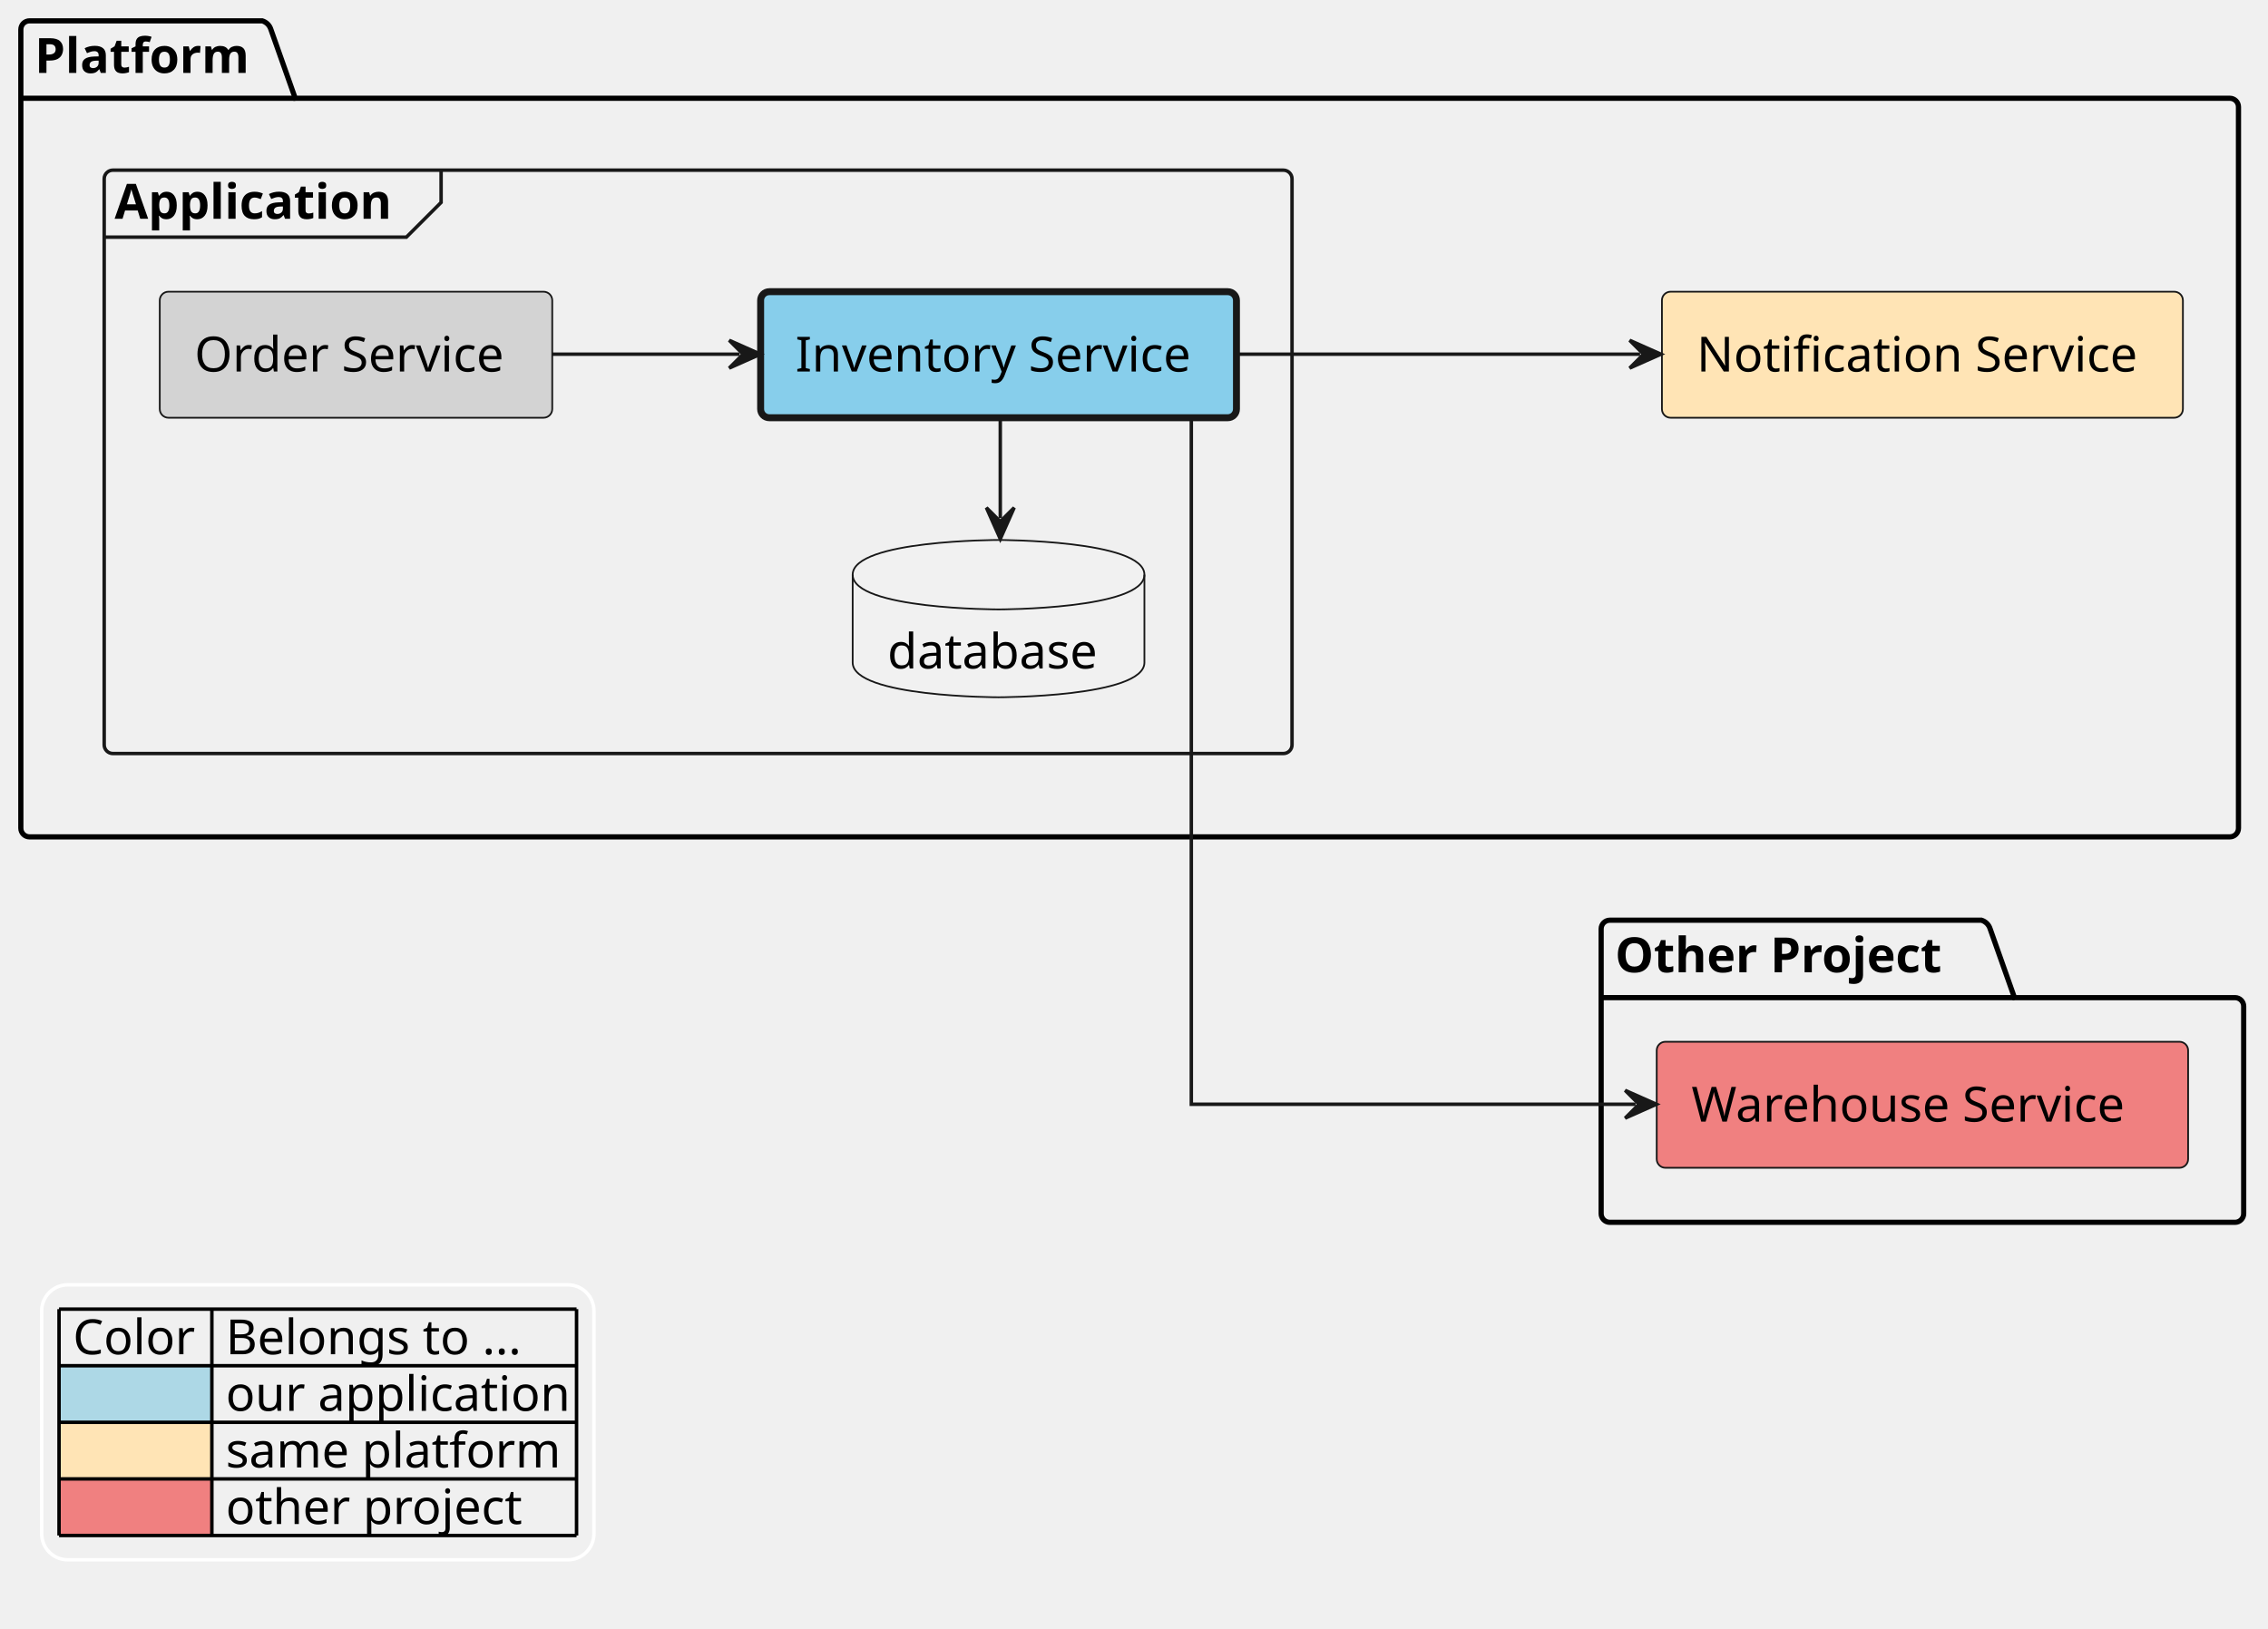
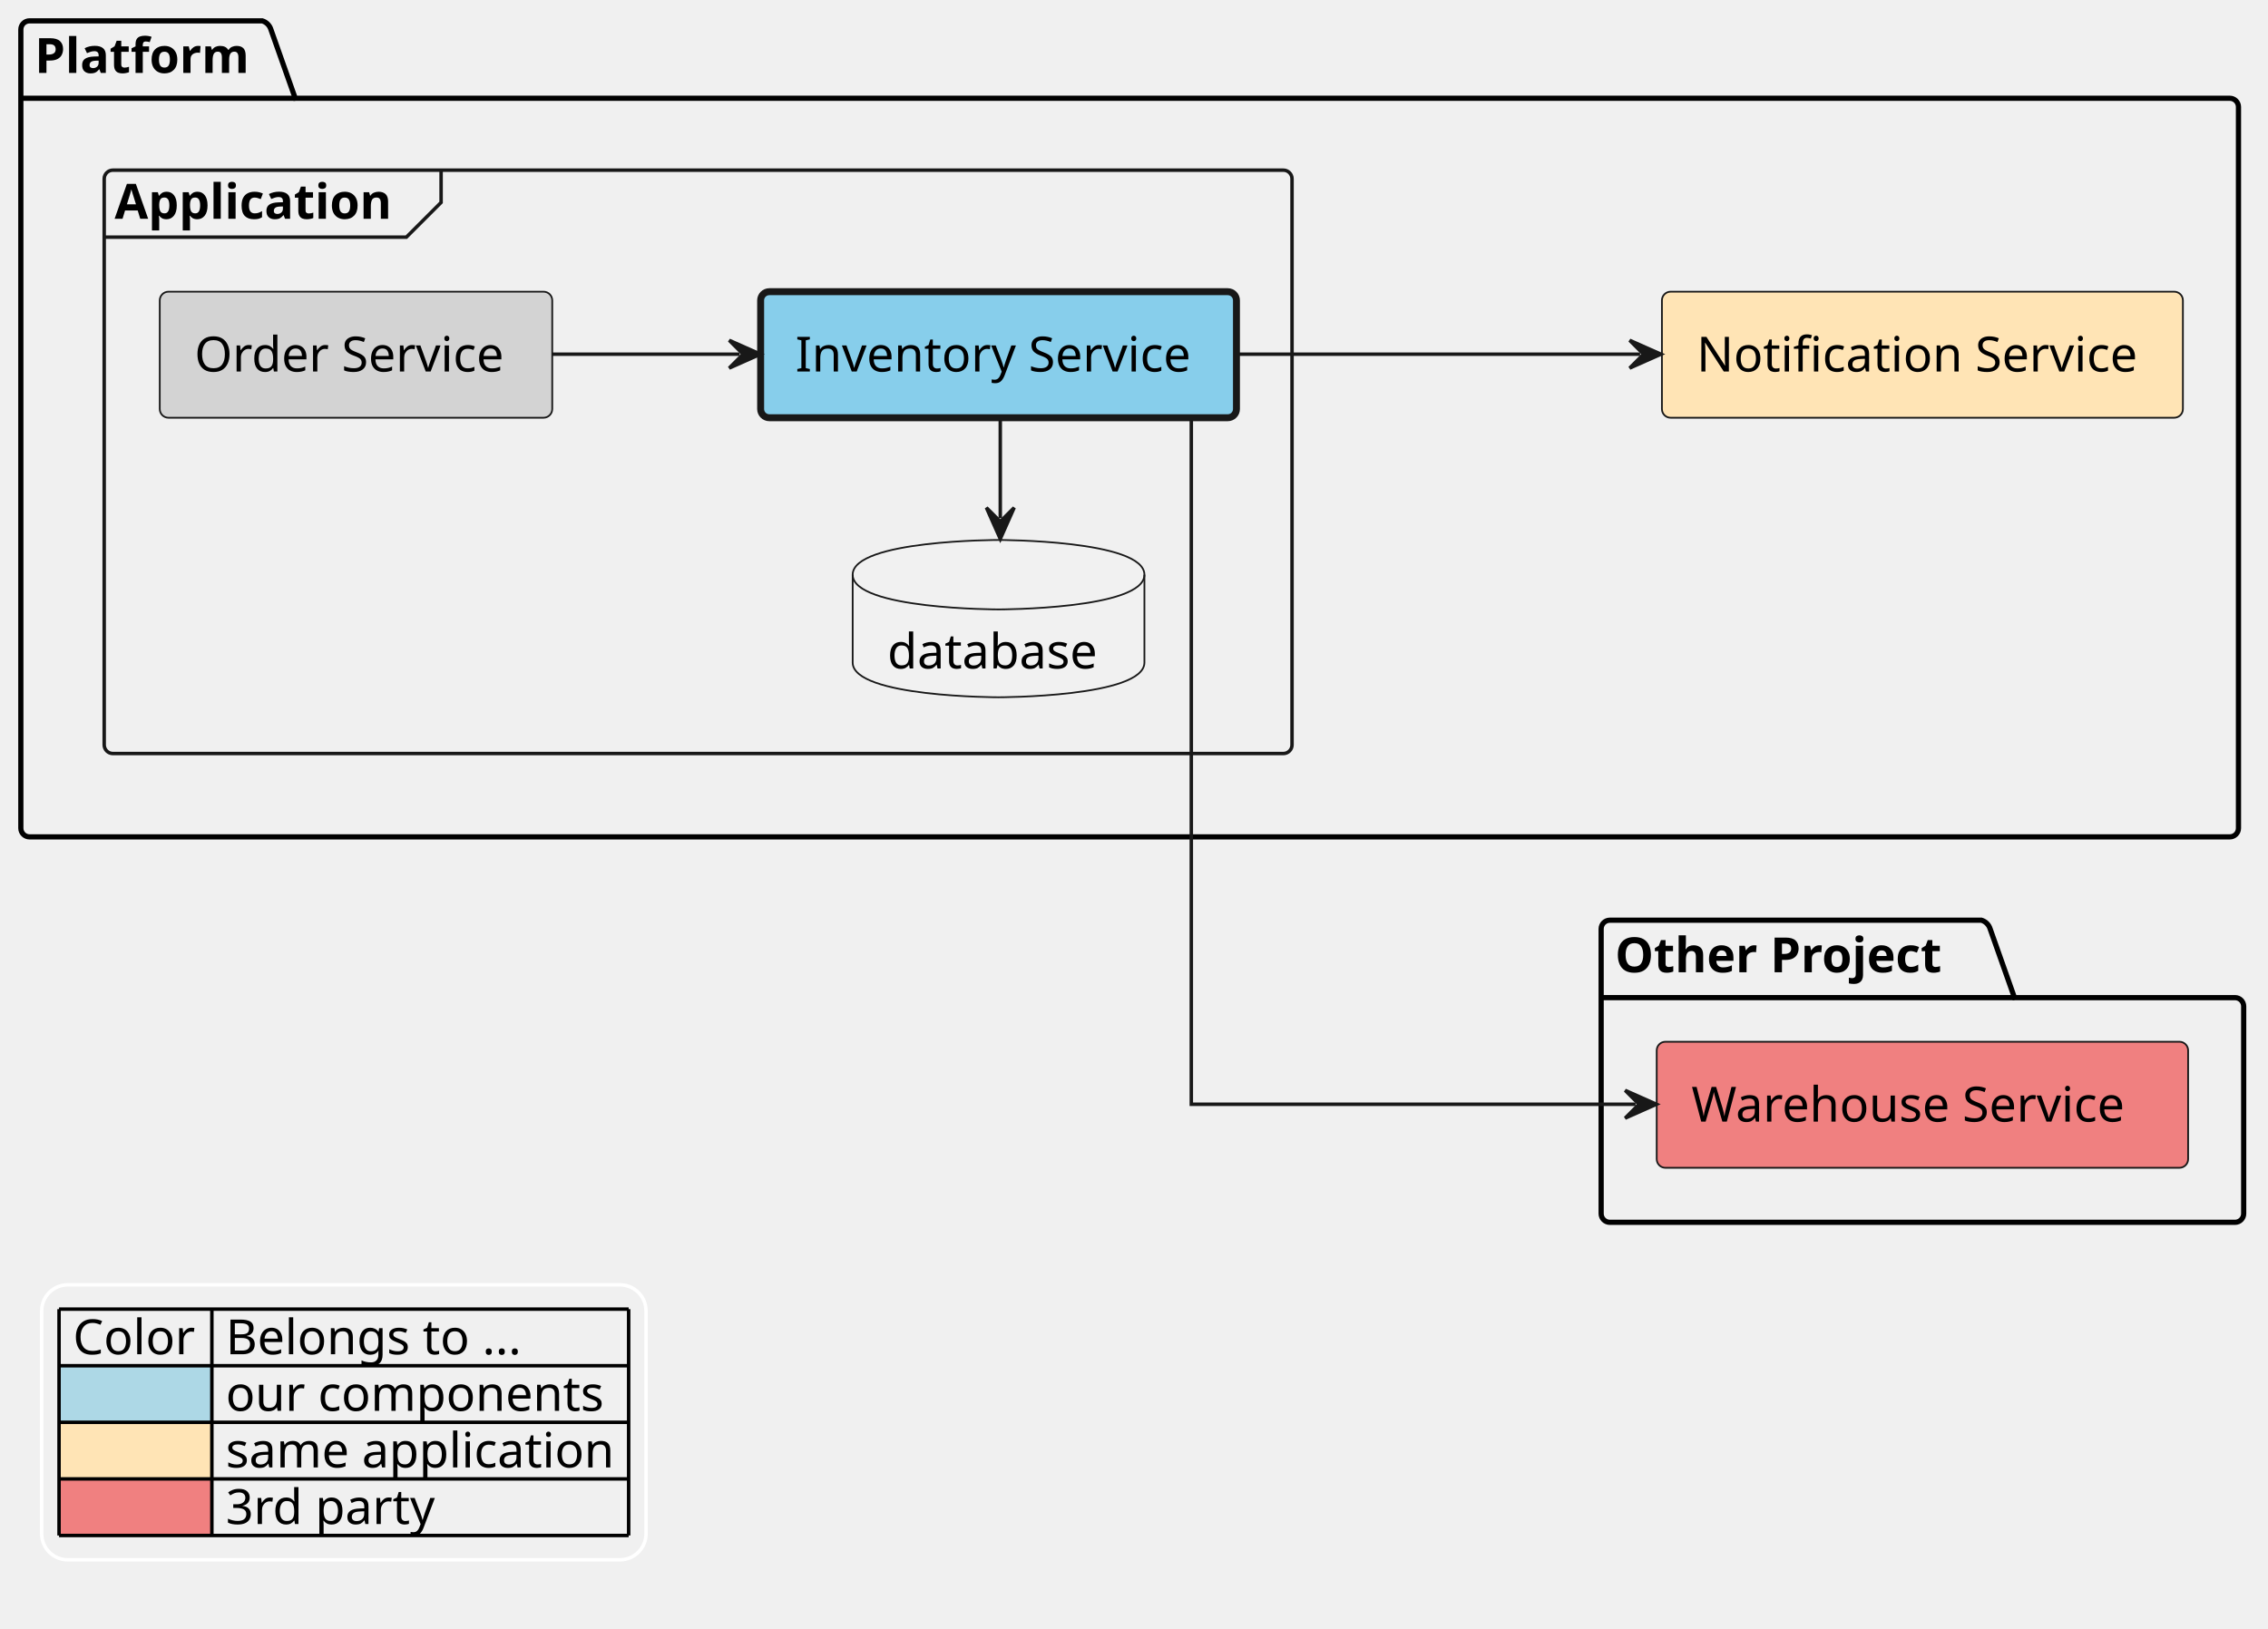
<svg xmlns="http://www.w3.org/2000/svg" contentStyleType="text/css" height="938px" preserveAspectRatio="none" style="width:1306px;height:938px;background:#FFFFFF;" version="1.1" viewBox="0 0 1306 938" width="1306px" zoomAndPan="magnify">
  <defs />
  <g>
    <g id="cluster_Platform">
      <path d="M17,12 L151,12 A7.5,7.5 0 0 1 156,17 L170,56.594 L1284,56.594 A5,5 0 0 1 1289,61.594 L1289,477 A5,5 0 0 1 1284,482 L17,482 A5,5 0 0 1 12,477 L12,17 A5,5 0 0 1 17,12 " fill="none" style="stroke:#000000;stroke-width:3.0;" />
      <line style="stroke:#000000;stroke-width:3.0;" x1="12" x2="170" y1="56.594" y2="56.594" />
      <text fill="#000000" font-family="sans-serif" font-size="28" font-weight="bold" lengthAdjust="spacing" textLength="132" x="20" y="41.99">Platform</text>
    </g>
    <g id="cluster_Application">
      <rect fill="none" height="336" rx="5" ry="5" style="stroke:#181818;stroke-width:2.0;" width="684" x="60" y="98" />
      <path d="M254,98 L254,116.594 L234,136.594 L60,136.594 " fill="none" style="stroke:#181818;stroke-width:2.0;" />
      <text fill="#000000" font-family="sans-serif" font-size="28" font-weight="bold" lengthAdjust="spacing" textLength="174" x="66" y="125.99">Application</text>
    </g>
    <g id="cluster_Other Project">
      <path d="M927,530 L1141,530 A7.5,7.5 0 0 1 1146,535 L1160,574.594 L1287,574.594 A5,5 0 0 1 1292,579.594 L1292,699 A5,5 0 0 1 1287,704 L927,704 A5,5 0 0 1 922,699 L922,535 A5,5 0 0 1 927,530 " fill="none" style="stroke:#000000;stroke-width:3.0;" />
      <line style="stroke:#000000;stroke-width:3.0;" x1="922" x2="1160" y1="574.594" y2="574.594" />
      <text fill="#000000" font-family="sans-serif" font-size="28" font-weight="bold" lengthAdjust="spacing" textLength="212" x="930" y="559.99">Other Project</text>
    </g>
    <g id="elem_platform__notification_service">
      <rect fill="#FFE4B5" height="72.594" rx="5" ry="5" style="stroke:#181818;stroke-width:1.0;" width="300" x="957" y="168" />
      <text fill="#000000" font-family="sans-serif" font-size="28" lengthAdjust="spacing" textLength="260" x="977" y="213.99">Notification Service</text>
    </g>
    <g id="elem_platform__application__order_service">
      <rect fill="#D3D3D3" height="72.594" rx="5" ry="5" style="stroke:#181818;stroke-width:1.0;" width="226" x="92" y="168" />
      <text fill="#000000" font-family="sans-serif" font-size="28" lengthAdjust="spacing" textLength="186" x="112" y="213.99">Order Service</text>
    </g>
    <g id="elem_platform__application__inventory_service">
      <rect fill="#87CEEB" height="72.594" rx="5" ry="5" style="stroke:#181818;stroke-width:4.0;" width="274" x="438" y="168" />
      <text fill="#000000" font-family="sans-serif" font-size="28" lengthAdjust="spacing" textLength="234" x="458" y="213.99">Inventory Service</text>
    </g>
    <g id="elem_platform__application__inventory_database">
      <path d="M491,331 C491,311 575,311 575,311 C575,311 659,311 659,331 L659,381.594 C659,401.594 575,401.594 575,401.594 C575,401.594 491,401.594 491,381.594 L491,331 " fill="#F1F1F1" style="stroke:#181818;stroke-width:1.0;" />
      <path d="M491,331 C491,351 575,351 575,351 C575,351 659,351 659,331 " fill="none" style="stroke:#181818;stroke-width:1.0;" />
      <text fill="#000000" font-family="sans-serif" font-size="28" lengthAdjust="spacing" textLength="128" x="511" y="384.99">database</text>
    </g>
    <g id="elem_other_project__warehouse_service">
      <rect fill="#F08080" height="72.594" rx="5" ry="5" style="stroke:#181818;stroke-width:1.0;" width="306" x="954" y="600" />
      <text fill="#000000" font-family="sans-serif" font-size="28" lengthAdjust="spacing" textLength="266" x="974" y="645.99">Warehouse Service</text>
    </g>
    <g id="link_platform__application__order_service_platform__application__inventory_service">
      <path d="M318.02,204 C355.86,204 386.44,204 425.9,204 " fill="none" id="platform__application__order_service-to-platform__application__inventory_service" style="stroke:#181818;stroke-width:2.0;" />
      <polygon fill="#181818" points="437.9,204,419.9,196,427.9,204,419.9,212,437.9,204" style="stroke:#181818;stroke-width:2.0;" />
    </g>
    <g id="link_platform__application__inventory_database_platform__application__inventory_service">
      <path d="M576,298.4 C576,276 576,261.4 576,240.4 " fill="none" id="platform__application__inventory_database-backto-platform__application__inventory_service" style="stroke:#181818;stroke-width:2.0;" />
      <polygon fill="#181818" points="576,310.4,584,292.4,576,300.4,568,292.4,576,310.4" style="stroke:#181818;stroke-width:2.0;" />
    </g>
    <g id="link_platform__application__inventory_service_platform__notification_service">
      <path d="M712,204 C786.82,204 867.58,204 944.42,204 " fill="none" id="platform__application__inventory_service-to-platform__notification_service" style="stroke:#181818;stroke-width:2.0;" />
      <polygon fill="#181818" points="956.42,204,938.42,196,946.42,204,938.42,212,956.42,204" style="stroke:#181818;stroke-width:2.0;" />
    </g>
    <g id="link_platform__application__inventory_service_other_project__warehouse_service">
      <path d="M686,240.08 C686,343.92 686,636 686,636 C686,636 821.44,636 941.82,636 " fill="none" id="platform__application__inventory_service-to-other_project__warehouse_service" style="stroke:#181818;stroke-width:2.0;" />
      <polygon fill="#181818" points="953.82,636,935.82,628,943.82,636,935.82,644,953.82,636" style="stroke:#181818;stroke-width:2.0;" />
    </g>
-     <rect fill="none" height="158.375" id="_legend" rx="15" ry="15" style="stroke:#FFFFFF;stroke-width:2.0;" width="318" x="24" y="740" />
+     <rect fill="none" height="158.375" id="_legend" rx="15" ry="15" style="stroke:#FFFFFF;stroke-width:2.0;" width="348" x="24" y="740" />
    <text fill="#000000" font-family="sans-serif" font-size="28" lengthAdjust="spacing" textLength="72" x="42" y="779.99">Color</text>
    <text fill="#000000" font-family="sans-serif" font-size="28" lengthAdjust="spacing" textLength="182" x="130" y="779.99">Belongs to ...</text>
    <rect fill="#ADD8E6" height="32.594" style="stroke:none;stroke-width:2.0;" width="88" x="34" y="786.594" />
    <text fill="#000000" font-family="sans-serif" font-size="28" lengthAdjust="spacing" textLength="8" x="34" y="812.584"> </text>
-     <text fill="#000000" font-family="sans-serif" font-size="28" lengthAdjust="spacing" textLength="202" x="130" y="812.584">our application</text>
+     <text fill="#000000" font-family="sans-serif" font-size="28" lengthAdjust="spacing" textLength="230" x="130" y="812.584">our components</text>
    <rect fill="#FFE4B5" height="32.594" style="stroke:none;stroke-width:2.0;" width="88" x="34" y="819.188" />
    <text fill="#000000" font-family="sans-serif" font-size="28" lengthAdjust="spacing" textLength="8" x="34" y="845.178"> </text>
-     <text fill="#000000" font-family="sans-serif" font-size="28" lengthAdjust="spacing" textLength="196" x="130" y="845.178">same platform</text>
+     <text fill="#000000" font-family="sans-serif" font-size="28" lengthAdjust="spacing" textLength="232" x="130" y="845.178">same application</text>
    <rect fill="#F08080" height="32.594" style="stroke:none;stroke-width:2.0;" width="88" x="34" y="851.781" />
    <text fill="#000000" font-family="sans-serif" font-size="28" lengthAdjust="spacing" textLength="8" x="34" y="877.771"> </text>
-     <text fill="#000000" font-family="sans-serif" font-size="28" lengthAdjust="spacing" textLength="178" x="130" y="877.771">other project</text>
-     <line style="stroke:#000000;stroke-width:2.0;" x1="34" x2="332" y1="754" y2="754" />
-     <line style="stroke:#000000;stroke-width:2.0;" x1="34" x2="332" y1="786.594" y2="786.594" />
-     <line style="stroke:#000000;stroke-width:2.0;" x1="34" x2="332" y1="819.188" y2="819.188" />
-     <line style="stroke:#000000;stroke-width:2.0;" x1="34" x2="332" y1="851.781" y2="851.781" />
-     <line style="stroke:#000000;stroke-width:2.0;" x1="34" x2="332" y1="884.375" y2="884.375" />
+     <text fill="#000000" font-family="sans-serif" font-size="28" lengthAdjust="spacing" textLength="122" x="130" y="877.771">3rd party</text>
+     <line style="stroke:#000000;stroke-width:2.0;" x1="34" x2="362" y1="754" y2="754" />
+     <line style="stroke:#000000;stroke-width:2.0;" x1="34" x2="362" y1="786.594" y2="786.594" />
+     <line style="stroke:#000000;stroke-width:2.0;" x1="34" x2="362" y1="819.188" y2="819.188" />
+     <line style="stroke:#000000;stroke-width:2.0;" x1="34" x2="362" y1="851.781" y2="851.781" />
+     <line style="stroke:#000000;stroke-width:2.0;" x1="34" x2="362" y1="884.375" y2="884.375" />
    <line style="stroke:#000000;stroke-width:2.0;" x1="34" x2="34" y1="754" y2="884.375" />
    <line style="stroke:#000000;stroke-width:2.0;" x1="122" x2="122" y1="754" y2="884.375" />
-     <line style="stroke:#000000;stroke-width:2.0;" x1="332" x2="332" y1="754" y2="884.375" />
+     <line style="stroke:#000000;stroke-width:2.0;" x1="362" x2="362" y1="754" y2="884.375" />
  </g>
</svg>
